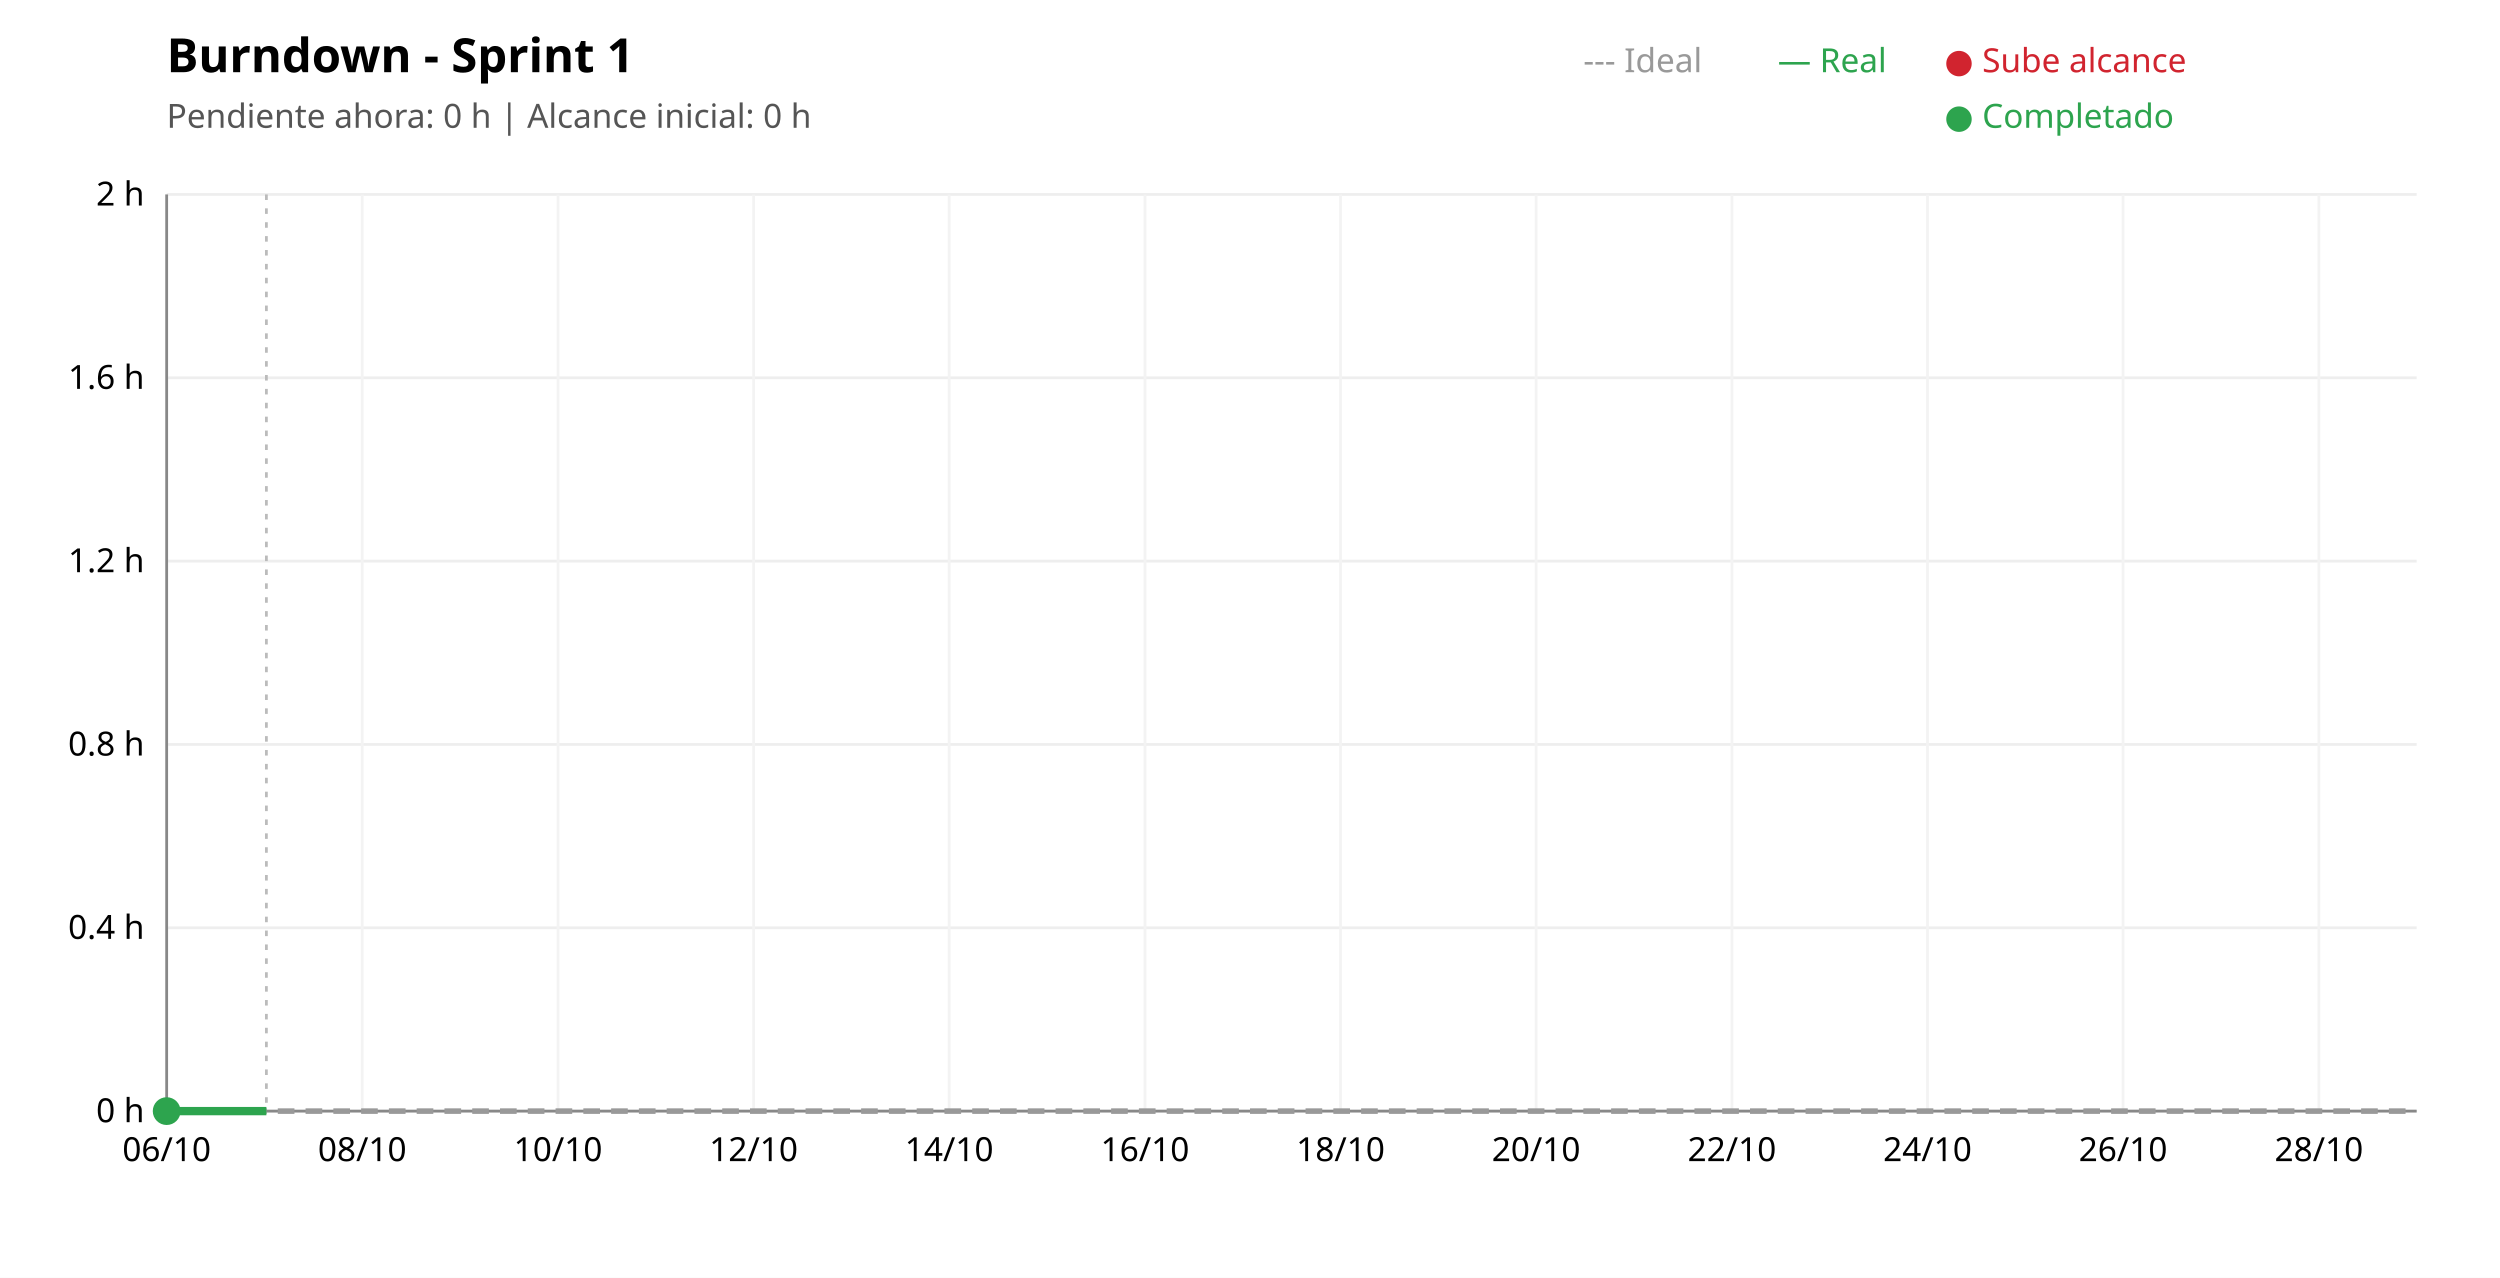
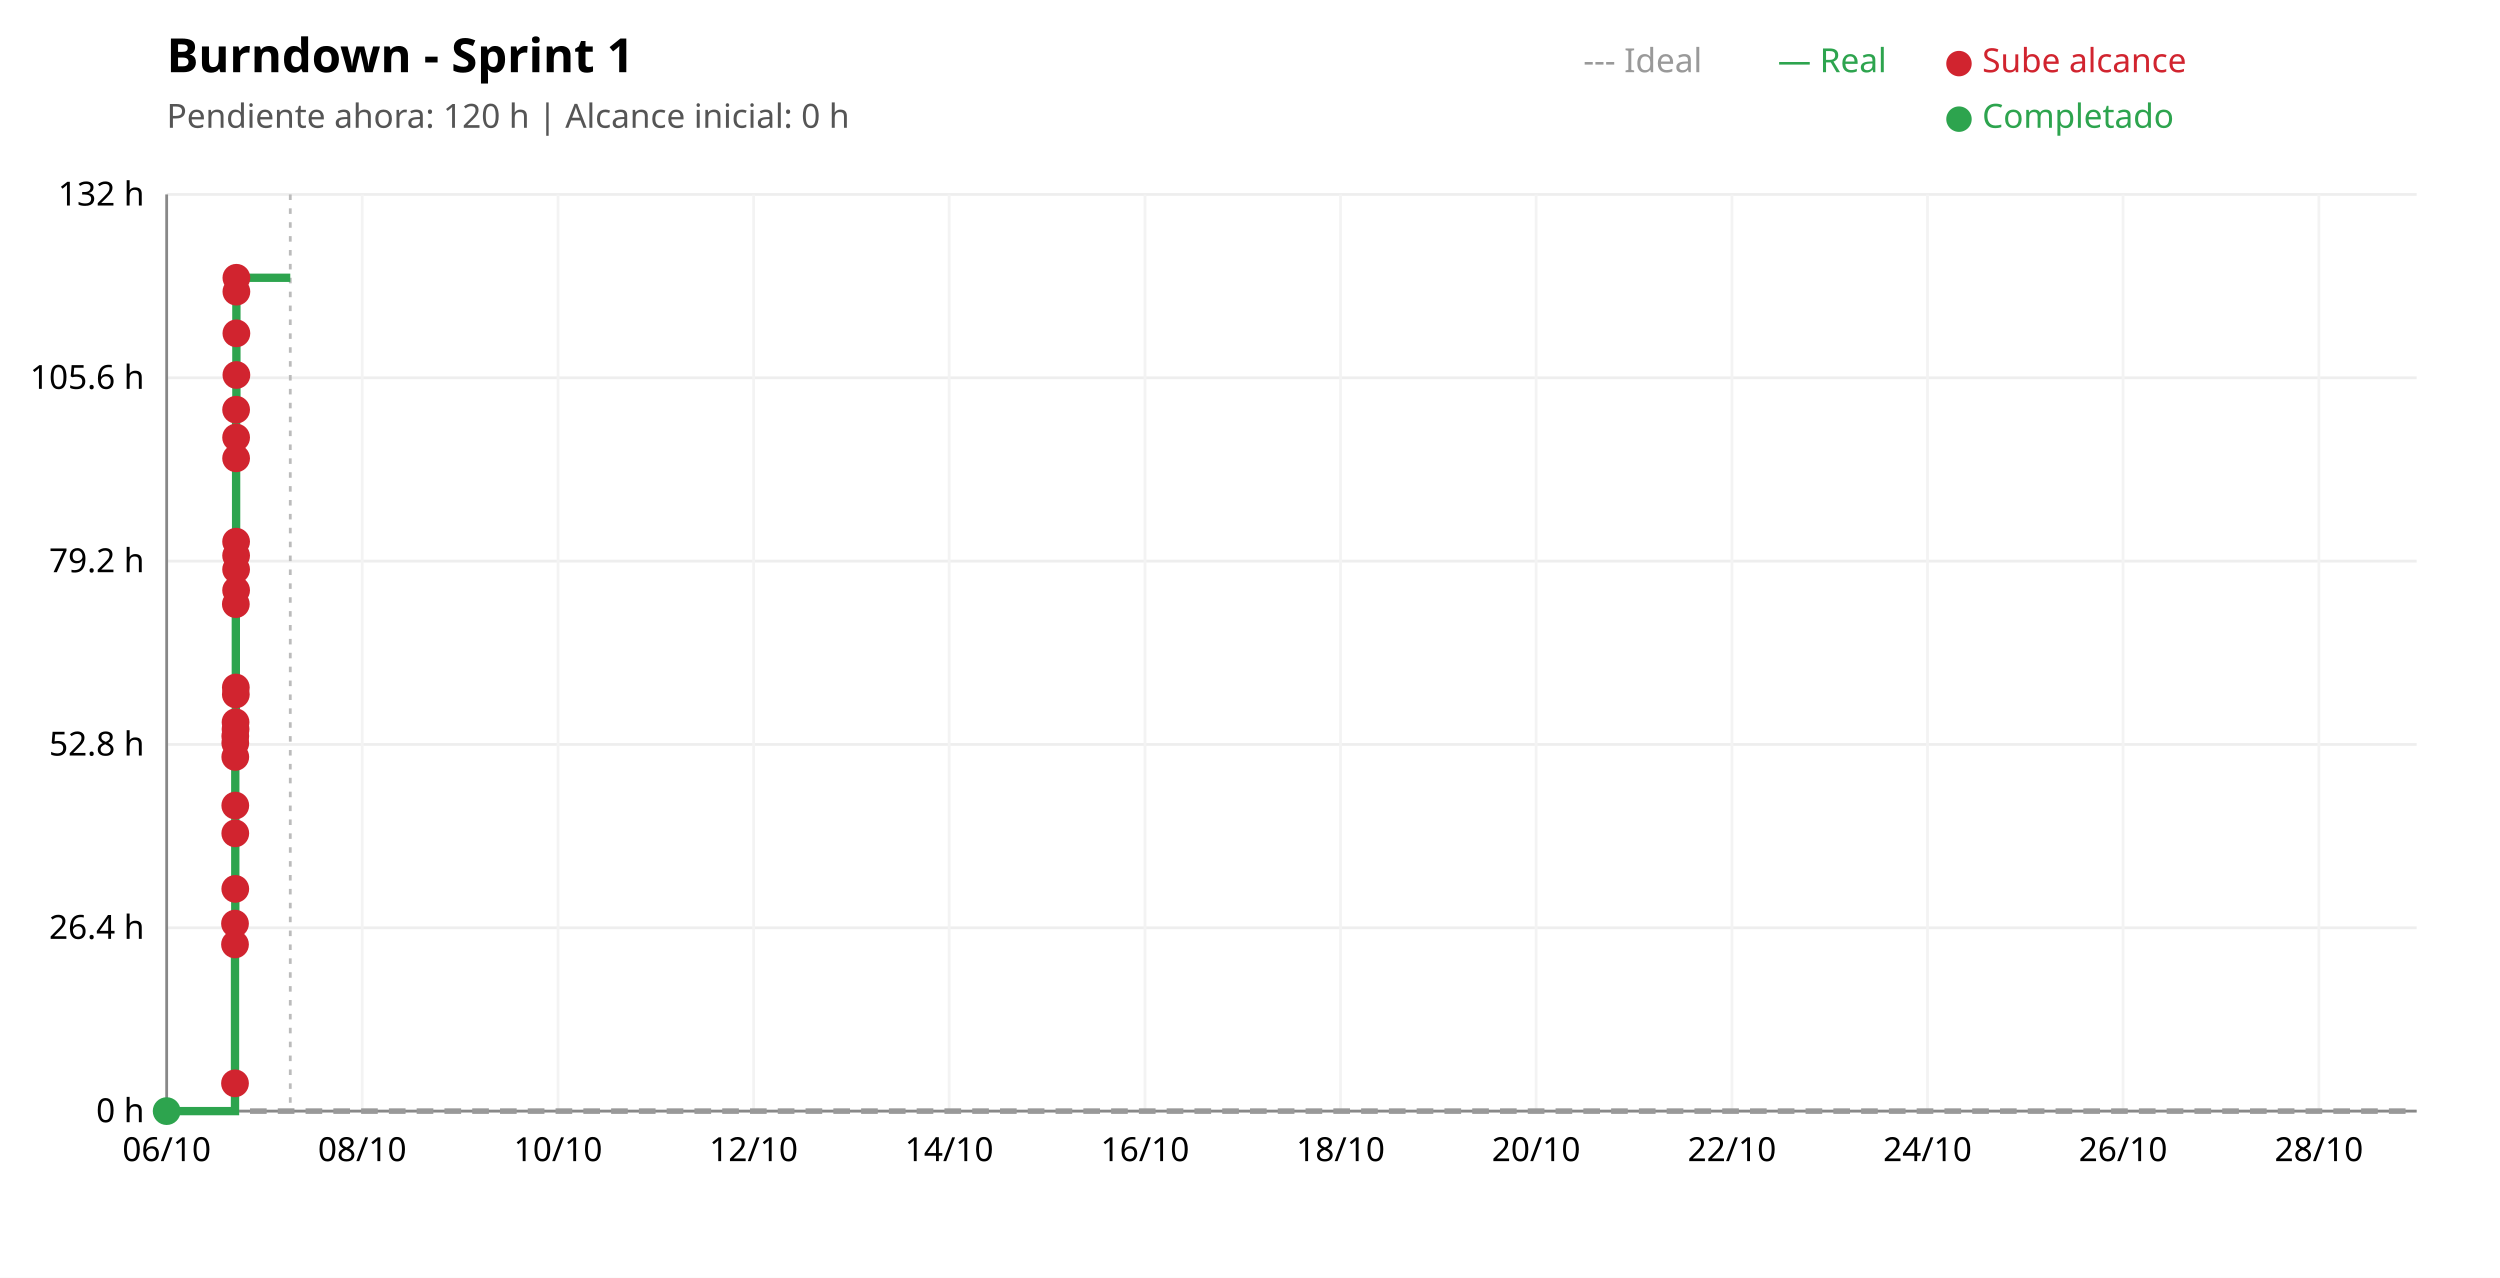
<svg xmlns="http://www.w3.org/2000/svg" width="900" height="460" font-family="sans-serif" font-size="12">
  <rect width="100%" height="100%" fill="white" />
  <text x="60" y="26" font-size="17" font-weight="bold">Burndown - Sprint 1</text>
-   <text x="60" y="46" fill="#555">Pendiente ahora: 0 h  |  Alcance inicial: 0 h</text>
+   <text x="60" y="46" fill="#555">Pendiente ahora: 120 h  |  Alcance inicial: 0 h</text>
  <line x1="60" y1="400.0" x2="870" y2="400.0" stroke="#eee" />
  <text x="52" y="404.0" text-anchor="end">0 h</text>
  <line x1="60" y1="334.0" x2="870" y2="334.0" stroke="#eee" />
-   <text x="52" y="338.0" text-anchor="end">0.4 h</text>
+   <text x="52" y="338.0" text-anchor="end">26.4 h</text>
  <line x1="60" y1="268.0" x2="870" y2="268.0" stroke="#eee" />
-   <text x="52" y="272.0" text-anchor="end">0.8 h</text>
+   <text x="52" y="272.0" text-anchor="end">52.8 h</text>
  <line x1="60" y1="202.0" x2="870" y2="202.0" stroke="#eee" />
-   <text x="52" y="206.0" text-anchor="end">1.2 h</text>
+   <text x="52" y="206.0" text-anchor="end">79.2 h</text>
  <line x1="60" y1="136.0" x2="870" y2="136.0" stroke="#eee" />
-   <text x="52" y="140.0" text-anchor="end">1.6 h</text>
+   <text x="52" y="140.0" text-anchor="end">105.6 h</text>
  <line x1="60" y1="70.0" x2="870" y2="70.0" stroke="#eee" />
-   <text x="52" y="74.0" text-anchor="end">2 h</text>
+   <text x="52" y="74.0" text-anchor="end">132 h</text>
  <line x1="60.0" y1="70" x2="60.0" y2="400" stroke="#f3f3f3" />
  <text x="60.0" y="418" text-anchor="middle">06/10</text>
  <line x1="130.4" y1="70" x2="130.4" y2="400" stroke="#f3f3f3" />
  <text x="130.4" y="418" text-anchor="middle">08/10</text>
  <line x1="200.9" y1="70" x2="200.9" y2="400" stroke="#f3f3f3" />
  <text x="200.9" y="418" text-anchor="middle">10/10</text>
  <line x1="271.3" y1="70" x2="271.3" y2="400" stroke="#f3f3f3" />
  <text x="271.3" y="418" text-anchor="middle">12/10</text>
  <line x1="341.7" y1="70" x2="341.7" y2="400" stroke="#f3f3f3" />
  <text x="341.7" y="418" text-anchor="middle">14/10</text>
  <line x1="412.2" y1="70" x2="412.2" y2="400" stroke="#f3f3f3" />
  <text x="412.2" y="418" text-anchor="middle">16/10</text>
  <line x1="482.6" y1="70" x2="482.6" y2="400" stroke="#f3f3f3" />
  <text x="482.6" y="418" text-anchor="middle">18/10</text>
  <line x1="553.0" y1="70" x2="553.0" y2="400" stroke="#f3f3f3" />
  <text x="553.0" y="418" text-anchor="middle">20/10</text>
  <line x1="623.5" y1="70" x2="623.5" y2="400" stroke="#f3f3f3" />
  <text x="623.5" y="418" text-anchor="middle">22/10</text>
  <line x1="693.9" y1="70" x2="693.9" y2="400" stroke="#f3f3f3" />
  <text x="693.9" y="418" text-anchor="middle">24/10</text>
  <line x1="764.3" y1="70" x2="764.3" y2="400" stroke="#f3f3f3" />
  <text x="764.3" y="418" text-anchor="middle">26/10</text>
  <line x1="834.8" y1="70" x2="834.8" y2="400" stroke="#f3f3f3" />
  <text x="834.8" y="418" text-anchor="middle">28/10</text>
  <line x1="60" y1="400" x2="870" y2="400" stroke="#888" />
  <line x1="60" y1="70" x2="60" y2="400" stroke="#888" />
-   <line x1="95.9" y1="70" x2="95.9" y2="400" stroke="#bbb" stroke-dasharray="2 3" />
+   <line x1="104.5" y1="70" x2="104.5" y2="400" stroke="#bbb" stroke-dasharray="2 3" />
  <polyline points="60.0,400.0 870.0,400.0" fill="none" stroke="#999" stroke-dasharray="6 4" stroke-width="2" />
-   <polyline points="60.0,400.0 95.9,400.0" fill="none" stroke="#2da44e" stroke-width="3" />
+   <polyline points="60.0,400.0 84.6,400.0 84.6,390.0 84.6,390.0 84.6,340.0 84.6,340.0 84.6,332.5 84.7,332.5 84.7,320.0 84.7,320.0 84.7,300.0 84.7,300.0 84.7,290.0 84.7,290.0 84.7,272.5 84.7,272.5 84.7,267.5 84.7,267.5 84.7,265.0 84.8,265.0 84.8,262.5 84.8,262.5 84.8,260.0 84.9,260.0 84.9,250.0 84.9,250.0 84.9,247.5 84.9,247.5 84.9,217.5 85.0,217.5 85.0,212.5 85.0,212.5 85.0,205.0 85.0,205.0 85.0,200.0 85.0,200.0 85.0,195.0 85.0,195.0 85.0,165.0 85.0,165.0 85.0,157.5 85.0,157.5 85.0,147.5 85.1,147.5 85.1,135.0 85.1,135.0 85.1,120.0 85.1,120.0 85.1,105.0 85.1,105.0 85.1,100.0 104.5,100.0" fill="none" stroke="#2da44e" stroke-width="3" />
+   <circle cx="84.6" cy="390.0" r="5" fill="#d1242f" />
+   <circle cx="84.6" cy="340.0" r="5" fill="#d1242f" />
+   <circle cx="84.6" cy="332.5" r="5" fill="#d1242f" />
+   <circle cx="84.7" cy="320.0" r="5" fill="#d1242f" />
+   <circle cx="84.7" cy="300.0" r="5" fill="#d1242f" />
+   <circle cx="84.7" cy="290.0" r="5" fill="#d1242f" />
+   <circle cx="84.7" cy="272.5" r="5" fill="#d1242f" />
+   <circle cx="84.7" cy="267.5" r="5" fill="#d1242f" />
+   <circle cx="84.7" cy="265.0" r="5" fill="#d1242f" />
+   <circle cx="84.8" cy="262.5" r="5" fill="#d1242f" />
+   <circle cx="84.8" cy="260.0" r="5" fill="#d1242f" />
+   <circle cx="84.9" cy="250.0" r="5" fill="#d1242f" />
+   <circle cx="84.9" cy="247.5" r="5" fill="#d1242f" />
+   <circle cx="84.9" cy="217.5" r="5" fill="#d1242f" />
+   <circle cx="85.0" cy="212.5" r="5" fill="#d1242f" />
+   <circle cx="85.0" cy="205.0" r="5" fill="#d1242f" />
+   <circle cx="85.0" cy="200.0" r="5" fill="#d1242f" />
+   <circle cx="85.0" cy="195.0" r="5" fill="#d1242f" />
+   <circle cx="85.0" cy="165.0" r="5" fill="#d1242f" />
+   <circle cx="85.0" cy="157.5" r="5" fill="#d1242f" />
+   <circle cx="85.0" cy="147.5" r="5" fill="#d1242f" />
+   <circle cx="85.1" cy="135.0" r="5" fill="#d1242f" />
+   <circle cx="85.1" cy="120.0" r="5" fill="#d1242f" />
+   <circle cx="85.1" cy="105.0" r="5" fill="#d1242f" />
+   <circle cx="85.1" cy="100.0" r="5" fill="#d1242f" />
  <circle cx="60.0" cy="400.0" r="5" fill="#2da44e" />
  <text x="570" y="26" fill="#999">--- Ideal</text>
  <text x="640" y="26" fill="#2da44e">— Real</text>
  <text x="700" y="26" fill="#d1242f">● Sube alcance</text>
  <text x="700" y="46" fill="#2da44e">● Completado</text>
</svg>
